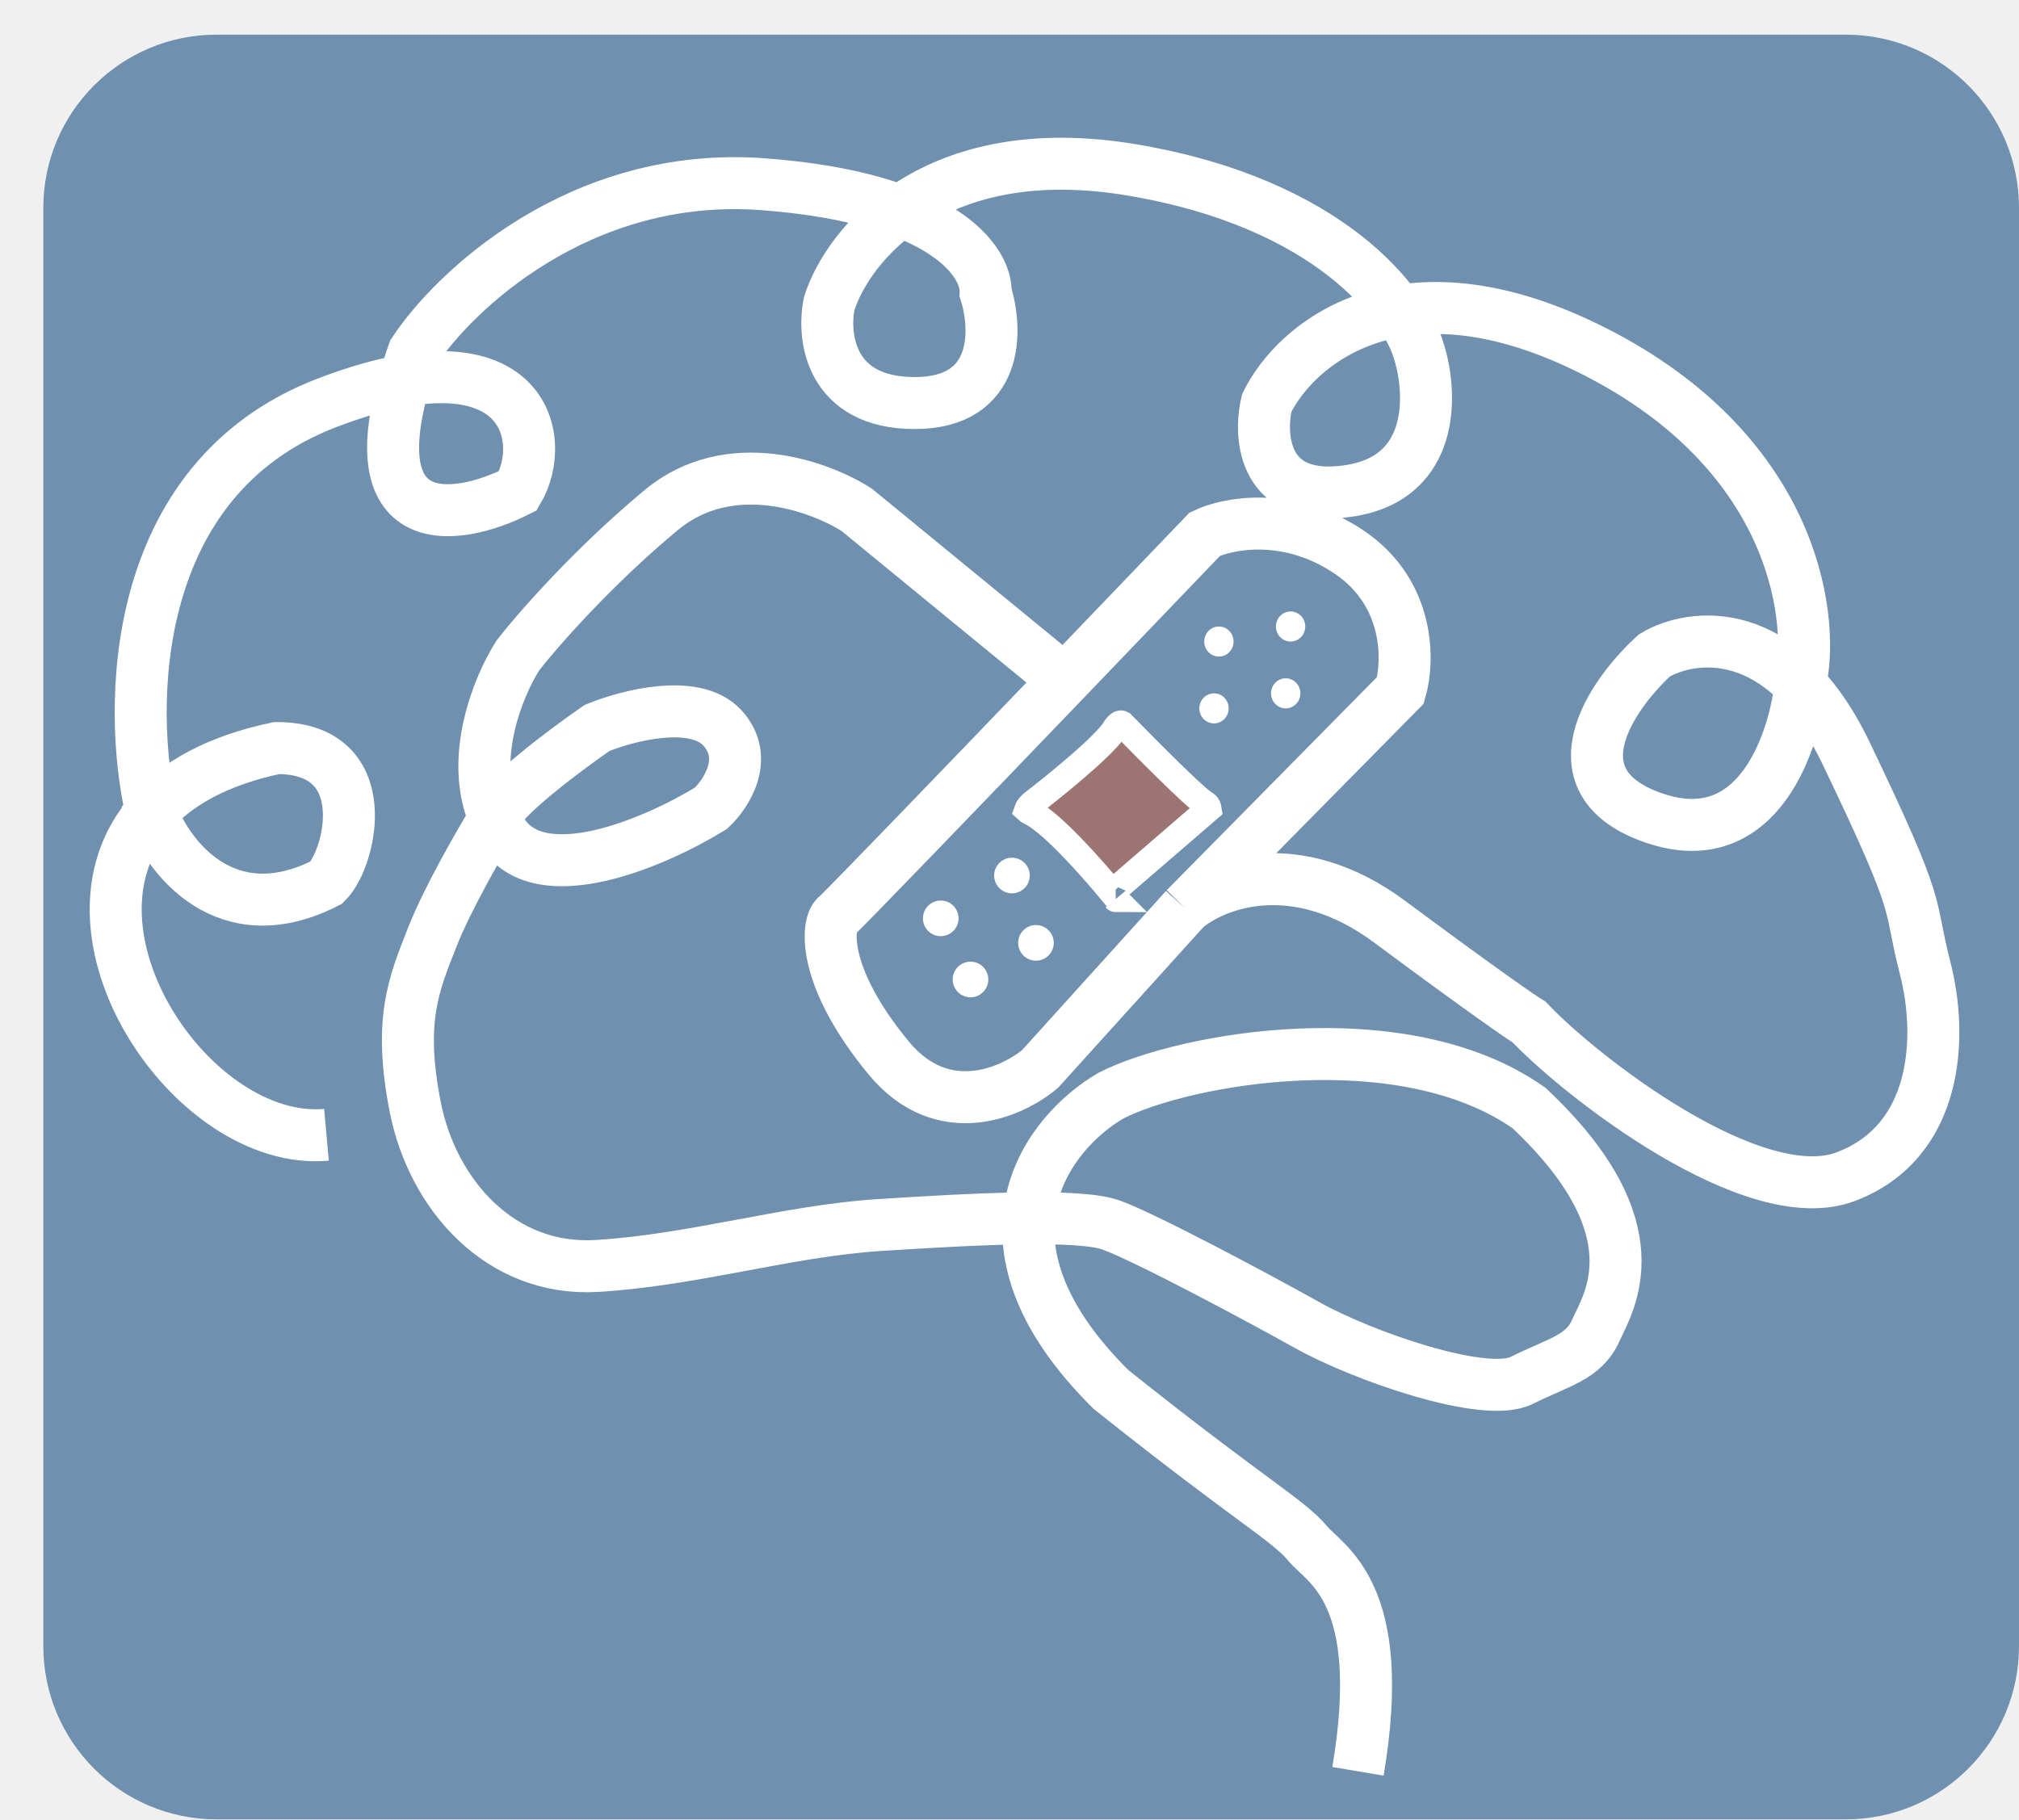
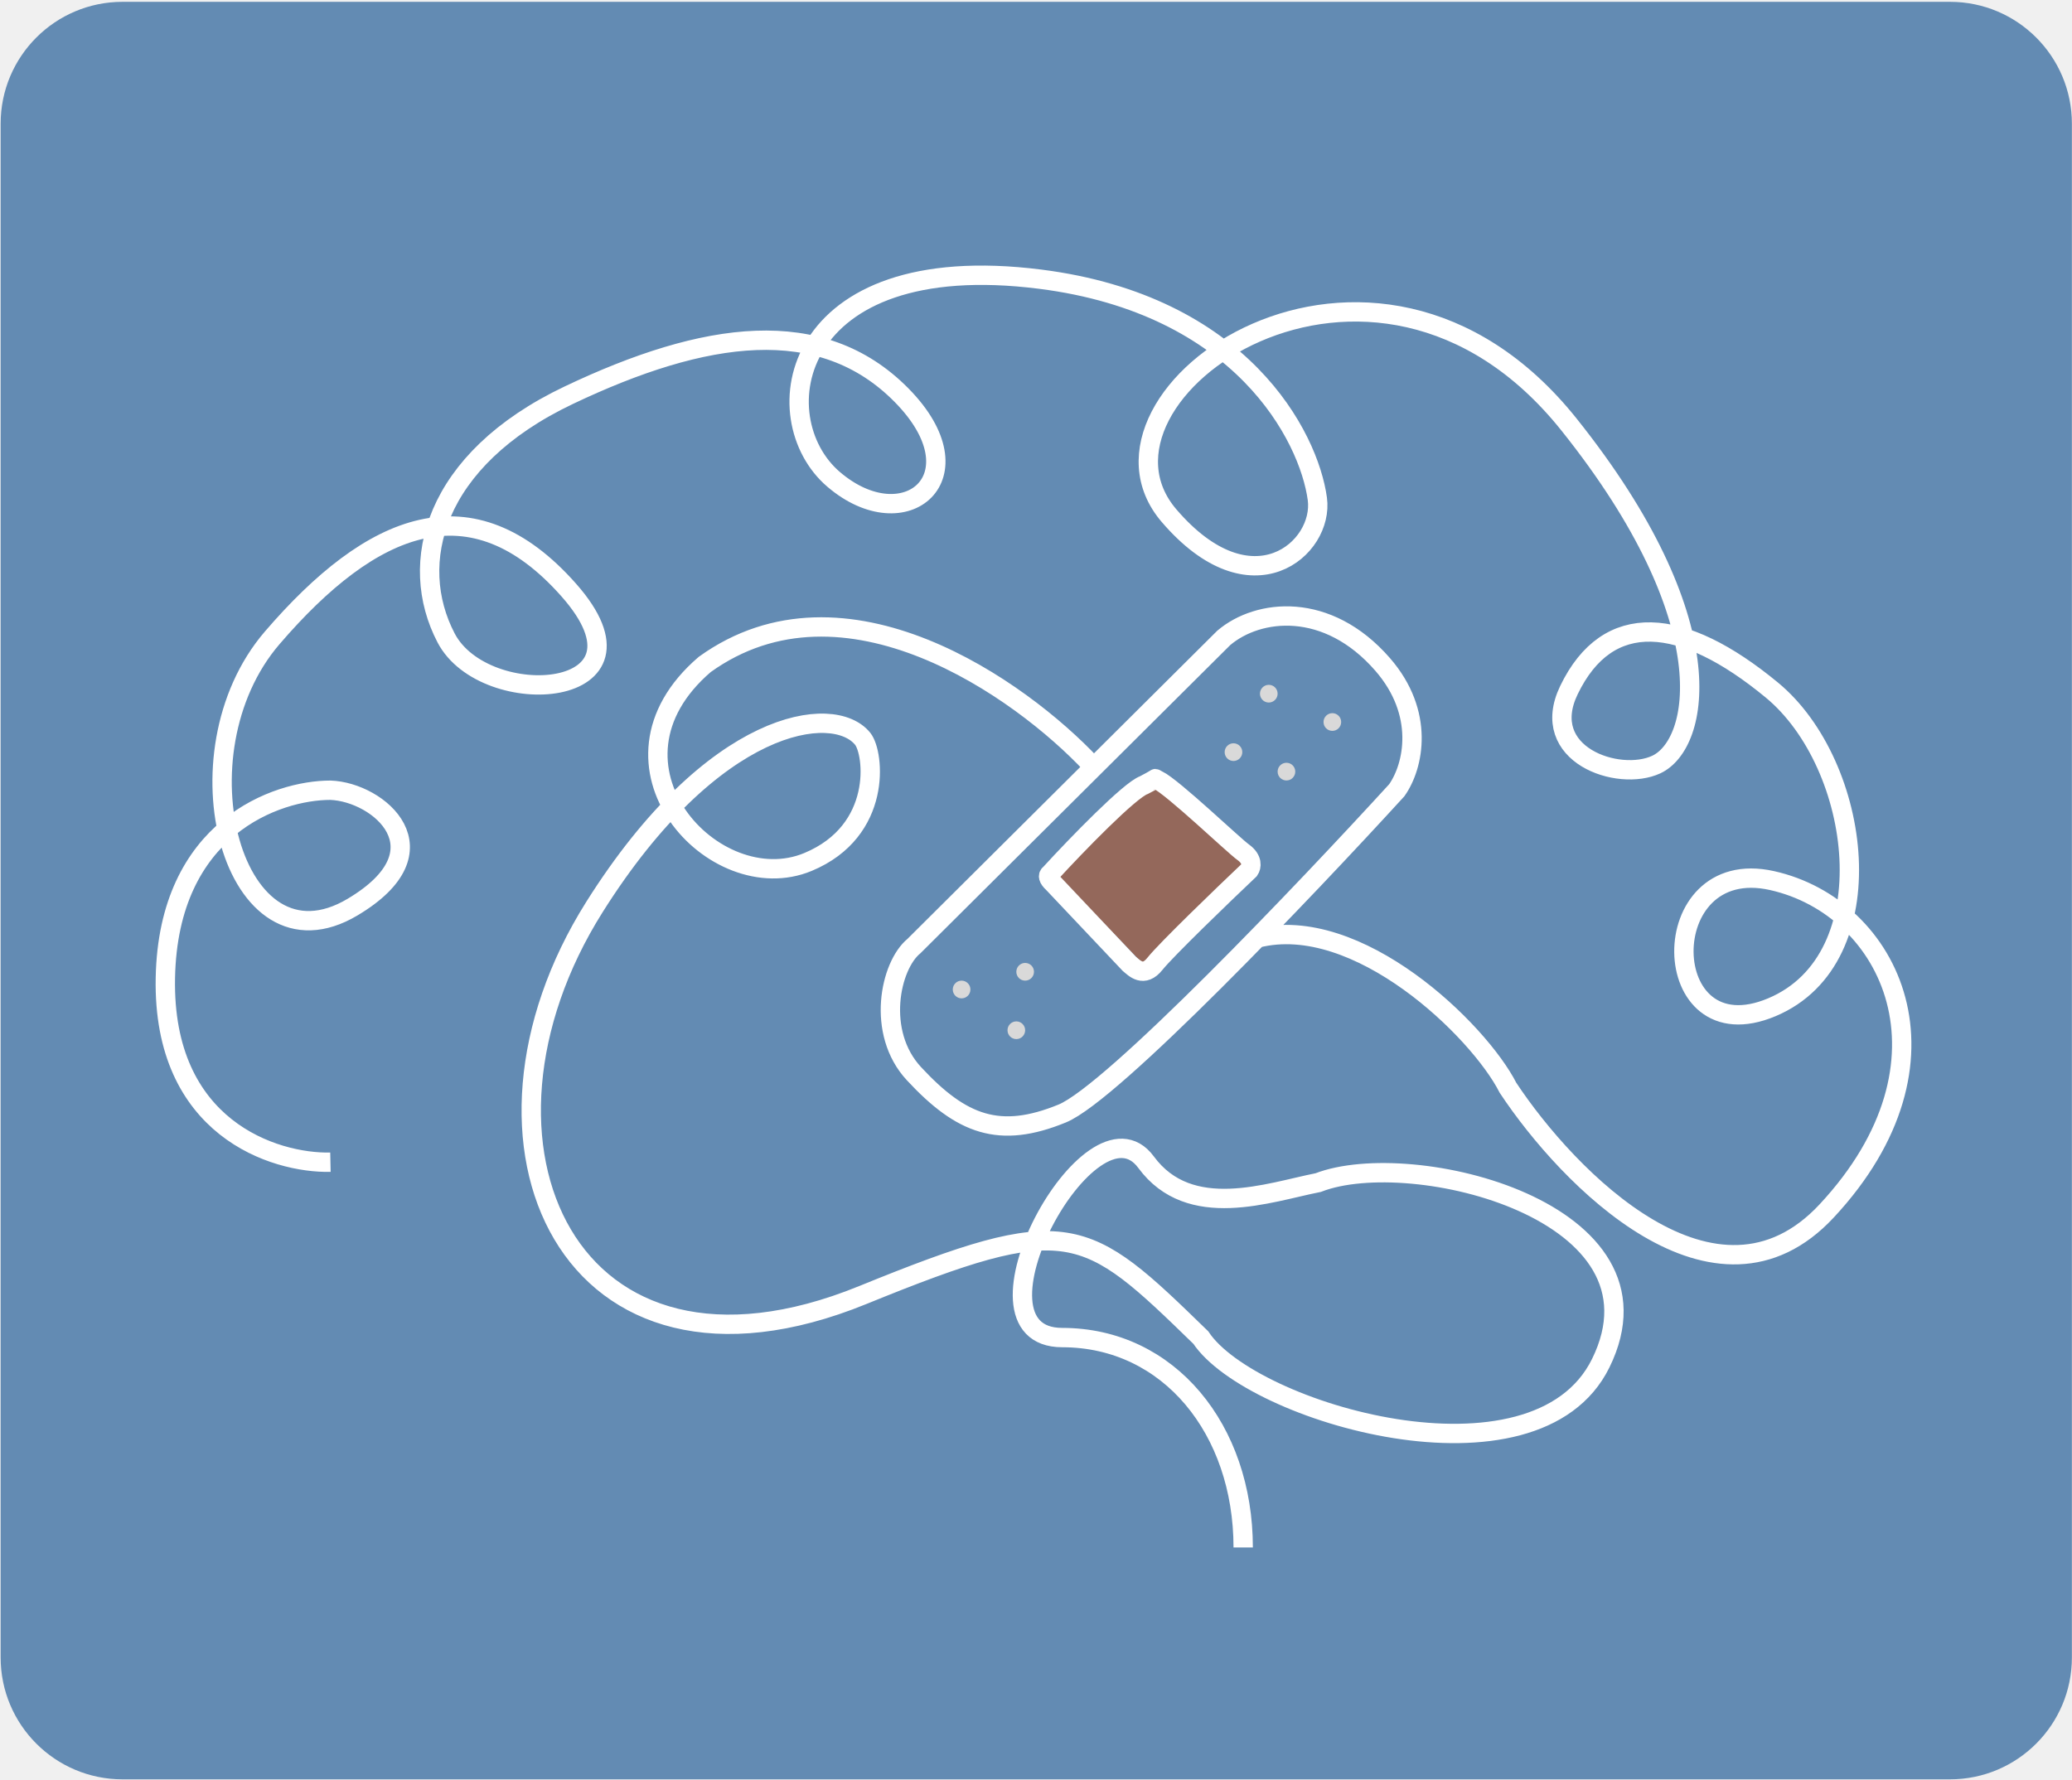
- <svg xmlns="http://www.w3.org/2000/svg" width="233" height="210" viewBox="0 0 233 210" fill="none">
-   <path d="M213 4H25C13.954 4 5 12.954 5 24V190C5 201.046 13.954 210 25 210H213C224.046 210 233 201.046 233 190V24C233 12.954 224.046 4 213 4Z" fill="#6F90AF" />
-   <path d="M108.565 108.057C109.7 108.057 110.62 107.136 110.62 106C110.62 104.864 109.7 103.943 108.565 103.943C107.431 103.943 106.511 104.864 106.511 106C106.511 107.136 107.431 108.057 108.565 108.057Z" fill="white" />
-   <path d="M119.555 110.886C120.689 110.886 121.609 109.965 121.609 108.829C121.609 107.693 120.689 106.772 119.555 106.772C118.42 106.772 117.5 107.693 117.5 108.829C117.5 109.965 118.42 110.886 119.555 110.886Z" fill="white" />
-   <path d="M112 115.113C113.135 115.113 114.054 114.192 114.054 113.056C114.054 111.92 113.135 110.999 112 110.999C110.865 110.999 109.946 111.92 109.946 113.056C109.946 114.192 110.865 115.113 112 115.113Z" fill="white" />
-   <path d="M116.783 103.114C117.917 103.114 118.837 102.193 118.837 101.057C118.837 99.921 117.917 99 116.783 99C115.648 99 114.728 99.921 114.728 101.057C114.728 102.193 115.648 103.114 116.783 103.114Z" fill="white" />
-   <path d="M140.101 83.499C141.036 83.499 141.793 82.722 141.793 81.763C141.793 80.805 141.036 80.028 140.101 80.028C139.166 80.028 138.408 80.805 138.408 81.763C138.408 82.722 139.166 83.499 140.101 83.499Z" fill="white" />
-   <path d="M148.94 74.05C149.874 74.05 150.632 73.273 150.632 72.314C150.632 71.356 149.874 70.579 148.94 70.579C148.005 70.579 147.247 71.356 147.247 72.314C147.247 73.273 148.005 74.05 148.94 74.05Z" fill="white" />
-   <path d="M148.375 81.763C149.31 81.763 150.068 80.986 150.068 80.028C150.068 79.069 149.31 78.292 148.375 78.292C147.441 78.292 146.683 79.069 146.683 80.028C146.683 80.986 147.441 81.763 148.375 81.763Z" fill="white" />
-   <path d="M140.665 75.785C141.6 75.785 142.358 75.008 142.358 74.049C142.358 73.091 141.6 72.314 140.665 72.314C139.73 72.314 138.973 73.091 138.973 74.049C138.973 75.008 139.73 75.785 140.665 75.785Z" fill="white" />
-   <path d="M37.677 130.983C22.257 132.379 5.379 107.417 17.475 93.766M17.475 93.766C20.425 90.436 25.101 87.779 31.942 86.342C43.507 86.342 40.529 99.069 37.677 101.865C26.093 107.804 19.382 98.94 17.475 93.766ZM17.475 93.766C14.681 81.681 14.81 55.314 37.677 46.521C60.545 37.727 63.347 50.57 59.774 56.645C52.596 60.276 40.141 62.16 47.738 40.639C52.408 33.536 66.995 19.716 87.982 21.259C108.969 22.802 113.902 30.258 113.746 33.793C115.093 38.036 115.344 46.521 105.565 46.521C95.786 46.521 94.909 38.871 95.692 35.047C97.824 28.297 107.803 15.763 130.671 19.62C153.538 23.477 162.264 35.24 163.768 40.639C165.241 45.332 165.705 55.102 155.776 56.645C145.847 58.187 145.245 50.538 146.185 46.521C149.476 39.771 161.681 29.146 184.172 40.639C206.663 52.132 209.341 70.561 207.866 78.339C207.24 85.41 202.977 98.529 190.941 94.441C178.907 90.353 185.927 80.203 190.941 75.639C195.267 73.068 205.741 71.725 213.038 86.92C222.159 105.915 220.09 103.697 222.159 111.7C224.227 119.702 223.663 131.755 213.038 135.804C202.413 139.854 182.386 124.234 176.462 117.967C175.647 117.485 171.29 114.496 160.383 106.397C149.476 98.297 140.105 101.994 136.782 104.854M136.782 104.854L120.045 123.366C116.817 126.098 108.8 129.672 102.556 122.113C94.752 112.664 95.41 106.59 96.539 105.722C97.153 105.249 110.228 91.68 122.866 78.521M136.782 104.854L161.606 79.689C162.577 76.378 162.772 68.562 155.776 63.78C148.78 58.997 141.703 60.373 139.039 61.658C134.634 66.258 128.798 72.344 122.866 78.521M122.866 78.521L98.889 58.862C94.658 56.13 84.221 52.306 76.323 58.862C68.424 65.419 61.999 72.779 59.774 75.639C57.503 79.192 54.063 87.578 57.084 94.441M57.084 94.441C57.315 94.965 57.584 95.48 57.893 95.983C62.256 103.08 75.821 97.141 82.058 93.284C83.814 91.645 86.534 87.499 83.375 84.028C80.216 80.556 72.405 82.581 68.895 84.028C65.127 86.631 57.491 92.358 57.084 94.441ZM57.084 94.441C55.411 97.173 51.631 103.736 49.901 108.132C47.738 113.628 45.952 117.774 47.926 127.802C49.901 137.829 57.705 146.796 68.895 146.121C80.084 145.446 90.897 142.072 101.522 141.397C112.147 140.722 124.465 140.047 128.226 141.397C131.987 142.747 144.493 149.399 150.886 152.967C157.28 156.534 171.384 161.452 175.616 159.331C179.847 157.209 182.762 156.727 184.172 153.545C185.583 150.364 191.318 141.879 176.462 127.898C161.982 117.678 136.782 122.113 128.226 126.452C121.017 130.63 110.925 143.267 128.226 160.391C144.305 173.215 148.63 175.432 150.886 178.132C152.975 180.631 160.195 183.821 156.716 204.454" stroke="white" stroke-width="6" />
-   <path d="M128.434 84.469L128.498 84.387L128.55 84.296C128.976 83.553 129.291 83.506 129.313 83.503L129.314 83.503C129.349 83.497 129.388 83.5 129.431 83.513C129.449 83.519 129.466 83.526 129.48 83.533C130.832 84.922 132.874 86.992 134.729 88.812C135.678 89.743 136.586 90.616 137.332 91.303C138.022 91.939 138.707 92.542 139.146 92.804C139.298 92.895 139.393 93.029 139.451 93.237C139.465 93.285 139.475 93.334 139.482 93.381L128.332 103.002C127.266 101.705 125.581 99.752 123.872 97.972C122.997 97.06 122.101 96.178 121.27 95.449C120.466 94.743 119.626 94.092 118.874 93.732C118.668 93.633 118.562 93.552 118.513 93.506C118.538 93.43 118.598 93.306 118.72 93.145C118.851 92.972 119.011 92.813 119.156 92.694C120.345 91.781 122.214 90.294 123.993 88.77C125.742 87.273 127.529 85.637 128.434 84.469ZM128.755 103.777C128.754 103.777 128.754 103.776 128.752 103.774C128.754 103.776 128.755 103.777 128.755 103.777Z" fill="#9C7471" stroke="white" stroke-width="3" />
+ <svg xmlns="http://www.w3.org/2000/svg" width="1071" height="920" viewBox="0 0 1071 920" fill="none">
+   <rect x="0.332" y="0.945" width="1070.61" height="918.914" rx="63" fill="#638BB3" />
+   <path d="M596.873 402.632L647.5 446.342L594.32 501.974L547.096 452.965L596.873 402.632Z" fill="#94685B" />
+   <path d="M170.8 600.825C141.75 601.436 84.015 583.243 85.475 505.588C86.936 427.932 142.967 408.519 170.8 408.519C195.896 409.434 231.485 439.654 182.207 468.958C120.609 505.588 89.126 389.746 140.685 329.764C192.245 269.783 243.805 248.263 293.996 305.039C344.187 361.816 250.649 368.226 230.573 329.764C210.497 291.303 223.729 237.732 293.996 204.307C364.263 170.883 424.493 162.183 466.014 204.307C507.536 246.432 467.839 279.398 430.88 247.805C393.922 216.212 407.61 127.843 537.65 144.326C641.682 157.513 676.512 225.522 680.923 257.878C684.418 283.519 646.975 316.395 604.267 266.578C550.882 204.307 709.212 92.128 810.963 219.417C892.363 321.248 878.492 384.805 856.135 395.24C836.515 404.398 794.902 390.112 810.963 356.779C831.039 315.113 869.367 318.318 915.908 356.779C962.448 395.24 975.68 495.514 915.908 520.697C856.135 545.88 854.31 441.485 915.908 455.222C977.506 468.958 1015.83 549.086 944.197 626.008C886.888 687.546 810.507 609.22 779.479 562.364C764.27 532.449 701.6 471.797 649.767 484.983M564.115 395.24C527.612 356.321 436.538 291.486 364.263 343.501C304.034 395.24 369.282 465.753 417.648 445.606C456.341 429.489 451.837 389.317 445.938 381.962C430.88 363.189 368.552 371.522 307.228 468.958C230.573 590.752 293.838 731.471 445.938 669.506C552.708 626.008 560.464 632.876 620.693 691.484C646.702 730.556 793.566 773.443 827.389 704.762C866.173 626.008 729.745 592.584 681.379 611.356C655.827 616.393 615.036 631.594 592.404 600.825C564.115 562.364 493.847 691.484 549.057 691.484C604.267 691.484 642.595 739.103 642.595 800M632.557 329.764L472.402 489.104C460.082 499.177 452.691 533.793 472.402 555.038C497.041 581.595 516.661 588.921 549.057 575.642C574.974 565.02 675.143 459.8 721.988 408.519C730.81 396.003 736.589 368.684 714.687 343.501C686.105 310.635 650.352 314.655 632.557 329.764ZM544.368 456.622L583.735 498.262C586.472 500.551 591.126 505.588 596.967 498.262C602.807 490.936 631.948 462.853 645.789 449.727C646.854 448.201 647.705 444.233 642.595 440.57C637.485 436.907 606.603 407.293 598.389 403.172C594.739 403.172 601.663 400.473 591.296 405.872C583.995 408.436 556.572 436.653 542.731 451.763C541.565 452.526 541.568 454.058 544.368 456.622Z" stroke="white" stroke-width="10" />
+   <path d="M497.041 516.119C499.561 516.119 501.604 514.069 501.604 511.54C501.604 509.011 499.561 506.961 497.041 506.961C494.521 506.961 492.479 509.011 492.479 511.54C492.479 514.069 494.521 516.119 497.041 516.119Z" fill="#D9D9D9" />
+   <path d="M655.827 363.189C658.347 363.189 660.39 361.139 660.39 358.61C660.39 356.082 658.347 354.032 655.827 354.032C653.307 354.032 651.264 356.082 651.264 358.61C651.264 361.139 653.307 363.189 655.827 363.189Z" fill="#D9D9D9" />
+   <path d="M688.68 377.841C691.199 377.841 693.242 375.791 693.242 373.262C693.242 370.734 691.199 368.684 688.68 368.684C686.16 368.684 684.117 370.734 684.117 373.262C684.117 375.791 686.16 377.841 688.68 377.841Z" fill="#D9D9D9" />
+   <path d="M664.953 403.482C667.473 403.482 669.516 401.432 669.516 398.903C669.516 396.375 667.473 394.325 664.953 394.325C662.433 394.325 660.39 396.375 660.39 398.903C660.39 401.432 662.433 403.482 664.953 403.482Z" fill="#D9D9D9" />
+   <path d="M637.576 393.409C640.096 393.409 642.139 391.359 642.139 388.83C642.139 386.301 640.096 384.251 637.576 384.251C635.056 384.251 633.013 386.301 633.013 388.83C633.013 391.359 635.056 393.409 637.576 393.409Z" fill="#D9D9D9" />
+   <path d="M525.33 537.181C527.85 537.181 529.893 535.131 529.893 532.602C529.893 530.073 527.85 528.023 525.33 528.023C522.81 528.023 520.768 530.073 520.768 532.602C520.768 535.131 522.81 537.181 525.33 537.181Z" fill="#D9D9D9" />
+   <path d="M529.893 506.961C532.413 506.961 534.456 504.911 534.456 502.382C534.456 499.854 532.413 497.804 529.893 497.804C527.373 497.804 525.331 499.854 525.331 502.382C525.331 504.911 527.373 506.961 529.893 506.961Z" fill="#D9D9D9" />
</svg>
